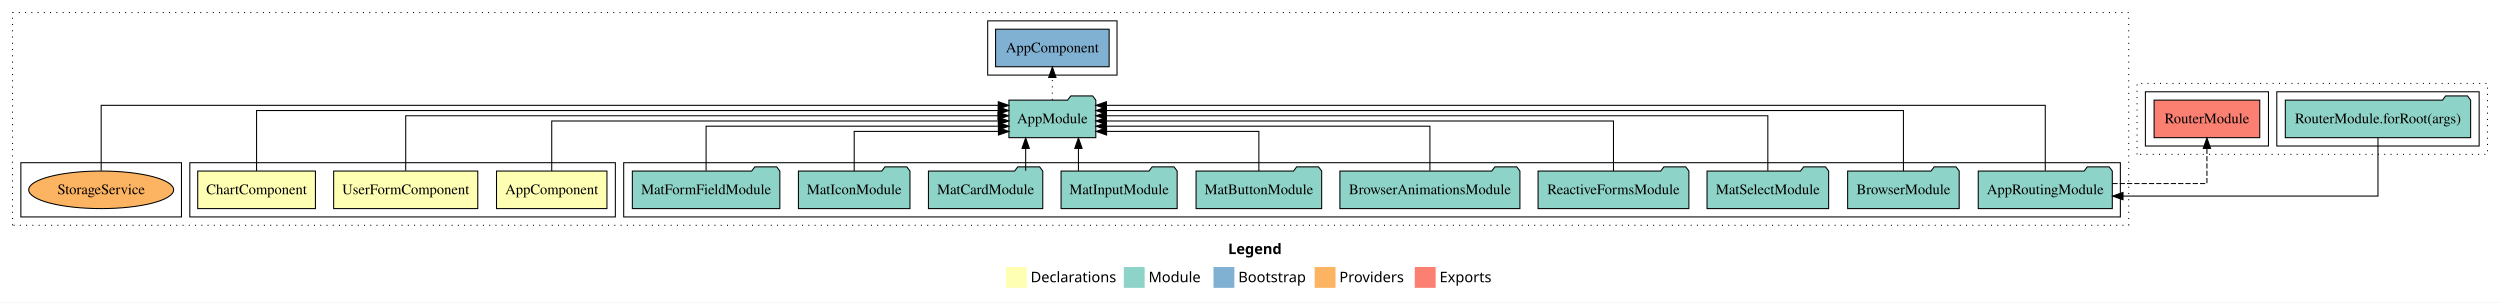
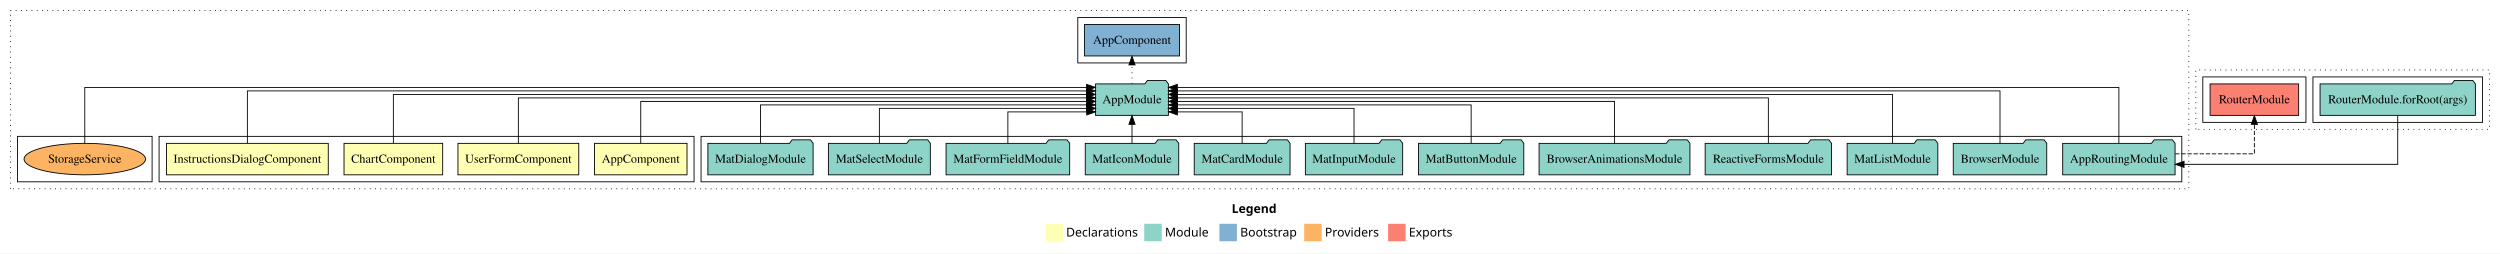
- <svg xmlns="http://www.w3.org/2000/svg" width="2397pt" height="290pt" viewBox="0.00 0.00 2397.00 290.00">
+ <svg xmlns="http://www.w3.org/2000/svg" width="2860pt" height="290pt" viewBox="0.00 0.00 2860.00 290.00">
  <g id="graph0" class="graph" transform="scale(1 1) rotate(0) translate(4 286)">
-     <polygon fill="#ffffff" stroke="transparent" points="-4,4 -4,-286 2393,-286 2393,4 -4,4" />
-     <text text-anchor="start" x="1173.509" y="-42.4" font-family="sans-serif" font-weight="bold" font-size="14.00" fill="#000000">Legend</text>
-     <polygon fill="#ffffb3" stroke="transparent" points="960.5,-10 960.5,-30 980.5,-30 980.5,-10 960.5,-10" />
-     <text text-anchor="start" x="984.129" y="-15.4" font-family="sans-serif" font-size="14.00" fill="#000000">  Declarations</text>
-     <polygon fill="#8dd3c7" stroke="transparent" points="1073.5,-10 1073.5,-30 1093.5,-30 1093.5,-10 1073.5,-10" />
-     <text text-anchor="start" x="1097.225" y="-15.4" font-family="sans-serif" font-size="14.00" fill="#000000">  Module</text>
-     <polygon fill="#80b1d3" stroke="transparent" points="1159.5,-10 1159.5,-30 1179.5,-30 1179.5,-10 1159.5,-10" />
-     <text text-anchor="start" x="1183.281" y="-15.4" font-family="sans-serif" font-size="14.00" fill="#000000">  Bootstrap</text>
-     <polygon fill="#fdb462" stroke="transparent" points="1256.5,-10 1256.5,-30 1276.5,-30 1276.5,-10 1256.5,-10" />
-     <text text-anchor="start" x="1280.173" y="-15.4" font-family="sans-serif" font-size="14.00" fill="#000000">  Providers</text>
-     <polygon fill="#fb8072" stroke="transparent" points="1352.5,-10 1352.5,-30 1372.5,-30 1372.5,-10 1352.5,-10" />
-     <text text-anchor="start" x="1376.226" y="-15.4" font-family="sans-serif" font-size="14.00" fill="#000000">  Exports</text>
+     <polygon fill="#ffffff" stroke="transparent" points="-4,4 -4,-286 2856,-286 2856,4 -4,4" />
+     <text text-anchor="start" x="1405.009" y="-42.4" font-family="sans-serif" font-weight="bold" font-size="14.00" fill="#000000">Legend</text>
+     <polygon fill="#ffffb3" stroke="transparent" points="1192,-10 1192,-30 1212,-30 1212,-10 1192,-10" />
+     <text text-anchor="start" x="1215.629" y="-15.4" font-family="sans-serif" font-size="14.00" fill="#000000">  Declarations</text>
+     <polygon fill="#8dd3c7" stroke="transparent" points="1305,-10 1305,-30 1325,-30 1325,-10 1305,-10" />
+     <text text-anchor="start" x="1328.725" y="-15.4" font-family="sans-serif" font-size="14.00" fill="#000000">  Module</text>
+     <polygon fill="#80b1d3" stroke="transparent" points="1391,-10 1391,-30 1411,-30 1411,-10 1391,-10" />
+     <text text-anchor="start" x="1414.781" y="-15.4" font-family="sans-serif" font-size="14.00" fill="#000000">  Bootstrap</text>
+     <polygon fill="#fdb462" stroke="transparent" points="1488,-10 1488,-30 1508,-30 1508,-10 1488,-10" />
+     <text text-anchor="start" x="1511.673" y="-15.4" font-family="sans-serif" font-size="14.00" fill="#000000">  Providers</text>
+     <polygon fill="#fb8072" stroke="transparent" points="1584,-10 1584,-30 1604,-30 1604,-10 1584,-10" />
+     <text text-anchor="start" x="1607.726" y="-15.4" font-family="sans-serif" font-size="14.00" fill="#000000">  Exports</text>
    <g id="clust1" class="cluster">
-       <polygon fill="none" stroke="#000000" stroke-dasharray="1,5" points="8,-70 8,-274 2037,-274 2037,-70 8,-70" />
+       <polygon fill="none" stroke="#000000" stroke-dasharray="1,5" points="8,-70 8,-274 2500,-274 2500,-70 8,-70" />
    </g>
    <g id="clust2" class="cluster">
-       <polygon fill="none" stroke="#000000" points="178,-78 178,-130 586,-130 586,-78 178,-78" />
-     </g>
-     <g id="clust6" class="cluster">
-       <polygon fill="none" stroke="#000000" points="594,-78 594,-130 2029,-130 2029,-78 594,-78" />
-     </g>
-     <g id="clust8" class="cluster">
-       <polygon fill="none" stroke="#000000" points="943,-214 943,-266 1067,-266 1067,-214 943,-214" />
+       <polygon fill="none" stroke="#000000" points="178,-78 178,-130 790,-130 790,-78 178,-78" />
+     </g>
+     <g id="clust7" class="cluster">
+       <polygon fill="none" stroke="#000000" points="798,-78 798,-130 2492,-130 2492,-78 798,-78" />
    </g>
    <g id="clust9" class="cluster">
+       <polygon fill="none" stroke="#000000" points="1229,-214 1229,-266 1353,-266 1353,-214 1229,-214" />
+     </g>
+     <g id="clust10" class="cluster">
      <polygon fill="none" stroke="#000000" points="16,-78 16,-130 170,-130 170,-78 16,-78" />
    </g>
-     <g id="clust10" class="cluster">
-       <polygon fill="none" stroke="#000000" stroke-dasharray="1,5" points="2045,-138 2045,-206 2381,-206 2381,-138 2045,-138" />
-     </g>
-     <g id="clust12" class="cluster">
-       <polygon fill="none" stroke="#000000" points="2179,-146 2179,-198 2373,-198 2373,-146 2179,-146" />
+     <g id="clust11" class="cluster">
+       <polygon fill="none" stroke="#000000" stroke-dasharray="1,5" points="2508,-138 2508,-206 2844,-206 2844,-138 2508,-138" />
    </g>
    <g id="clust13" class="cluster">
-       <polygon fill="none" stroke="#000000" points="2053,-146 2053,-198 2171,-198 2171,-146 2053,-146" />
+       <polygon fill="none" stroke="#000000" points="2642,-146 2642,-198 2836,-198 2836,-146 2642,-146" />
+     </g>
+     <g id="clust14" class="cluster">
+       <polygon fill="none" stroke="#000000" points="2516,-146 2516,-198 2634,-198 2634,-146 2516,-146" />
    </g>
    <g id="node1" class="node">
-       <polygon fill="#ffffb3" stroke="#000000" points="577.94,-122 472.06,-122 472.06,-86 577.94,-86 577.94,-122" />
-       <text text-anchor="middle" x="525" y="-99.8" font-family="Times,serif" font-size="14.00" fill="#000000">AppComponent</text>
+       <polygon fill="#ffffb3" stroke="#000000" points="781.94,-122 676.06,-122 676.06,-86 781.94,-86 781.94,-122" />
+       <text text-anchor="middle" x="729" y="-99.8" font-family="Times,serif" font-size="14.00" fill="#000000">AppComponent</text>
+     </g>
+     <g id="node5" class="node">
+       <polygon fill="#8dd3c7" stroke="#000000" points="1332.657,-190 1329.657,-194 1308.657,-194 1305.657,-190 1249.343,-190 1249.343,-154 1332.657,-154 1332.657,-190" />
+       <text text-anchor="middle" x="1291" y="-167.8" font-family="Times,serif" font-size="14.00" fill="#000000">AppModule</text>
+     </g>
+     <g id="edge1" class="edge">
+       <path fill="none" stroke="#000000" d="M729,-122.035C729,-141.576 729,-170 729,-170 729,-170 1239.218,-170 1239.218,-170" />
+       <polygon fill="#000000" stroke="#000000" points="1239.218,-173.5 1249.218,-170 1239.218,-166.5 1239.218,-173.5" />
+     </g>
+     <g id="node2" class="node">
+       <polygon fill="#ffffb3" stroke="#000000" points="658.093,-122 519.907,-122 519.907,-86 658.093,-86 658.093,-122" />
+       <text text-anchor="middle" x="589" y="-99.8" font-family="Times,serif" font-size="14.00" fill="#000000">UserFormComponent</text>
+     </g>
+     <g id="edge2" class="edge">
+       <path fill="none" stroke="#000000" d="M589,-122.027C589,-142.767 589,-174 589,-174 589,-174 1239.189,-174 1239.189,-174" />
+       <polygon fill="#000000" stroke="#000000" points="1239.189,-177.5 1249.189,-174 1239.189,-170.5 1239.189,-177.5" />
+     </g>
+     <g id="node3" class="node">
+       <polygon fill="#ffffb3" stroke="#000000" points="502.436,-122 389.564,-122 389.564,-86 502.436,-86 502.436,-122" />
+       <text text-anchor="middle" x="446" y="-99.8" font-family="Times,serif" font-size="14.00" fill="#000000">ChartComponent</text>
+     </g>
+     <g id="edge3" class="edge">
+       <path fill="none" stroke="#000000" d="M446,-122.292C446,-144.206 446,-178 446,-178 446,-178 1239.096,-178 1239.096,-178" />
+       <polygon fill="#000000" stroke="#000000" points="1239.096,-181.5 1249.096,-178 1239.096,-174.5 1239.096,-181.5" />
    </g>
    <g id="node4" class="node">
-       <polygon fill="#8dd3c7" stroke="#000000" points="1046.657,-190 1043.657,-194 1022.657,-194 1019.657,-190 963.343,-190 963.343,-154 1046.657,-154 1046.657,-190" />
-       <text text-anchor="middle" x="1005" y="-167.8" font-family="Times,serif" font-size="14.00" fill="#000000">AppModule</text>
-     </g>
-     <g id="edge1" class="edge">
-       <path fill="none" stroke="#000000" d="M525,-122.035C525,-141.576 525,-170 525,-170 525,-170 953.243,-170 953.243,-170" />
-       <polygon fill="#000000" stroke="#000000" points="953.243,-173.5 963.243,-170 953.243,-166.5 953.243,-173.5" />
-     </g>
-     <g id="node2" class="node">
-       <polygon fill="#ffffb3" stroke="#000000" points="454.093,-122 315.907,-122 315.907,-86 454.093,-86 454.093,-122" />
-       <text text-anchor="middle" x="385" y="-99.8" font-family="Times,serif" font-size="14.00" fill="#000000">UserFormComponent</text>
-     </g>
-     <g id="edge2" class="edge">
-       <path fill="none" stroke="#000000" d="M385,-122.284C385,-143.321 385,-175 385,-175 385,-175 952.872,-175 952.872,-175" />
-       <polygon fill="#000000" stroke="#000000" points="952.872,-178.5 962.872,-175 952.872,-171.5 952.872,-178.5" />
-     </g>
-     <g id="node3" class="node">
-       <polygon fill="#ffffb3" stroke="#000000" points="298.436,-122 185.564,-122 185.564,-86 298.436,-86 298.436,-122" />
-       <text text-anchor="middle" x="242" y="-99.8" font-family="Times,serif" font-size="14.00" fill="#000000">ChartComponent</text>
-     </g>
-     <g id="edge3" class="edge">
-       <path fill="none" stroke="#000000" d="M242,-122.011C242,-144.485 242,-180 242,-180 242,-180 953.164,-180 953.164,-180" />
-       <polygon fill="#000000" stroke="#000000" points="953.164,-183.5 963.164,-180 953.164,-176.5 953.164,-183.5" />
+       <polygon fill="#ffffb3" stroke="#000000" points="371.532,-122 186.468,-122 186.468,-86 371.532,-86 371.532,-122" />
+       <text text-anchor="middle" x="279" y="-99.8" font-family="Times,serif" font-size="14.00" fill="#000000">InstructionsDialogComponent</text>
+     </g>
+     <g id="edge4" class="edge">
+       <path fill="none" stroke="#000000" d="M279,-122.091C279,-145.133 279,-182 279,-182 279,-182 1239.123,-182 1239.123,-182" />
+       <polygon fill="#000000" stroke="#000000" points="1239.123,-185.5 1249.123,-182 1239.123,-178.5 1239.123,-185.5" />
+     </g>
+     <g id="node18" class="node">
+       <polygon fill="#80b1d3" stroke="#000000" points="1345.439,-258 1236.561,-258 1236.561,-222 1345.439,-222 1345.439,-258" />
+       <text text-anchor="middle" x="1291" y="-235.8" font-family="Times,serif" font-size="14.00" fill="#000000">AppComponent </text>
+     </g>
+     <g id="edge17" class="edge">
+       <path fill="none" stroke="#000000" stroke-dasharray="1,5" d="M1291,-190.223C1291,-190.223 1291,-211.727 1291,-211.727" />
+       <polygon fill="#000000" stroke="#000000" points="1287.5,-211.727 1291,-221.727 1294.5,-211.727 1287.5,-211.727" />
+     </g>
+     <g id="node6" class="node">
+       <polygon fill="#8dd3c7" stroke="#000000" points="2337.473,-122 2334.473,-126 2313.473,-126 2310.473,-122 2230.527,-122 2230.527,-86 2337.473,-86 2337.473,-122" />
+       <text text-anchor="middle" x="2284" y="-99.8" font-family="Times,serif" font-size="14.00" fill="#000000">BrowserModule</text>
+     </g>
+     <g id="edge5" class="edge">
+       <path fill="none" stroke="#000000" d="M2284,-122.091C2284,-145.133 2284,-182 2284,-182 2284,-182 1342.718,-182 1342.718,-182" />
+       <polygon fill="#000000" stroke="#000000" points="1342.718,-178.5 1332.718,-182 1342.718,-185.5 1342.718,-178.5" />
+     </g>
+     <g id="node7" class="node">
+       <polygon fill="#8dd3c7" stroke="#000000" points="2484.274,-122 2481.274,-126 2460.274,-126 2457.274,-122 2355.726,-122 2355.726,-86 2484.274,-86 2484.274,-122" />
+       <text text-anchor="middle" x="2420" y="-99.8" font-family="Times,serif" font-size="14.00" fill="#000000">AppRoutingModule</text>
+     </g>
+     <g id="edge6" class="edge">
+       <path fill="none" stroke="#000000" d="M2420,-122.198C2420,-146.356 2420,-186 2420,-186 2420,-186 1342.859,-186 1342.859,-186" />
+       <polygon fill="#000000" stroke="#000000" points="1342.859,-182.5 1332.859,-186 1342.859,-189.5 1342.859,-182.5" />
+     </g>
+     <g id="node21" class="node">
+       <polygon fill="#fb8072" stroke="#000000" points="2625.652,-190 2524.348,-190 2524.348,-154 2625.652,-154 2625.652,-190" />
+       <text text-anchor="middle" x="2575" y="-167.8" font-family="Times,serif" font-size="14.00" fill="#000000">RouterModule </text>
+     </g>
+     <g id="edge20" class="edge">
+       <path fill="none" stroke="#000000" stroke-dasharray="5,2" d="M2484.387,-110C2526.973,-110 2575,-110 2575,-110 2575,-110 2575,-143.733 2575,-143.733" />
+       <polygon fill="#000000" stroke="#000000" points="2571.5,-143.733 2575,-153.733 2578.5,-143.733 2571.5,-143.733" />
+     </g>
+     <g id="node8" class="node">
+       <polygon fill="#8dd3c7" stroke="#000000" points="2091.305,-122 2088.305,-126 2067.305,-126 2064.305,-122 1946.695,-122 1946.695,-86 2091.305,-86 2091.305,-122" />
+       <text text-anchor="middle" x="2019" y="-99.8" font-family="Times,serif" font-size="14.00" fill="#000000">ReactiveFormsModule</text>
+     </g>
+     <g id="edge7" class="edge">
+       <path fill="none" stroke="#000000" d="M2019,-122.027C2019,-142.767 2019,-174 2019,-174 2019,-174 1342.755,-174 1342.755,-174" />
+       <polygon fill="#000000" stroke="#000000" points="1342.755,-170.5 1332.755,-174 1342.755,-177.5 1342.755,-170.5" />
+     </g>
+     <g id="node9" class="node">
+       <polygon fill="#8dd3c7" stroke="#000000" points="1929.302,-122 1926.302,-126 1905.302,-126 1902.302,-122 1756.698,-122 1756.698,-86 1929.302,-86 1929.302,-122" />
+       <text text-anchor="middle" x="1843" y="-99.8" font-family="Times,serif" font-size="14.00" fill="#000000">BrowserAnimationsModule</text>
+     </g>
+     <g id="edge8" class="edge">
+       <path fill="none" stroke="#000000" d="M1843,-122.035C1843,-141.576 1843,-170 1843,-170 1843,-170 1342.943,-170 1342.943,-170" />
+       <polygon fill="#000000" stroke="#000000" points="1342.943,-166.5 1332.943,-170 1342.943,-173.5 1342.943,-166.5" />
+     </g>
+     <g id="node10" class="node">
+       <polygon fill="#8dd3c7" stroke="#000000" points="1739.218,-122 1736.218,-126 1715.218,-126 1712.218,-122 1618.782,-122 1618.782,-86 1739.218,-86 1739.218,-122" />
+       <text text-anchor="middle" x="1679" y="-99.8" font-family="Times,serif" font-size="14.00" fill="#000000">MatButtonModule</text>
+     </g>
+     <g id="edge9" class="edge">
+       <path fill="none" stroke="#000000" d="M1679,-122.267C1679,-140.555 1679,-166 1679,-166 1679,-166 1342.891,-166 1342.891,-166" />
+       <polygon fill="#000000" stroke="#000000" points="1342.891,-162.5 1332.891,-166 1342.891,-169.5 1342.891,-162.5" />
+     </g>
+     <g id="node11" class="node">
+       <polygon fill="#8dd3c7" stroke="#000000" points="1600.651,-122 1597.651,-126 1576.651,-126 1573.651,-122 1489.349,-122 1489.349,-86 1600.651,-86 1600.651,-122" />
+       <text text-anchor="middle" x="1545" y="-99.8" font-family="Times,serif" font-size="14.00" fill="#000000">MatInputModule</text>
+     </g>
+     <g id="edge10" class="edge">
+       <path fill="none" stroke="#000000" d="M1545,-122.034C1545,-139.06 1545,-162 1545,-162 1545,-162 1342.659,-162 1342.659,-162" />
+       <polygon fill="#000000" stroke="#000000" points="1342.659,-158.5 1332.659,-162 1342.659,-165.5 1342.659,-158.5" />
+     </g>
+     <g id="node12" class="node">
+       <polygon fill="#8dd3c7" stroke="#000000" points="1471.812,-122 1468.812,-126 1447.812,-126 1444.812,-122 1362.188,-122 1362.188,-86 1471.812,-86 1471.812,-122" />
+       <text text-anchor="middle" x="1417" y="-99.8" font-family="Times,serif" font-size="14.00" fill="#000000">MatCardModule</text>
+     </g>
+     <g id="edge11" class="edge">
+       <path fill="none" stroke="#000000" d="M1417,-122.282C1417,-137.948 1417,-158 1417,-158 1417,-158 1342.956,-158 1342.956,-158" />
+       <polygon fill="#000000" stroke="#000000" points="1342.956,-154.5 1332.956,-158 1342.956,-161.5 1342.956,-154.5" />
+     </g>
+     <g id="node13" class="node">
+       <polygon fill="#8dd3c7" stroke="#000000" points="1344.475,-122 1341.475,-126 1320.475,-126 1317.475,-122 1237.525,-122 1237.525,-86 1344.475,-86 1344.475,-122" />
+       <text text-anchor="middle" x="1291" y="-99.8" font-family="Times,serif" font-size="14.00" fill="#000000">MatIconModule</text>
+     </g>
+     <g id="edge12" class="edge">
+       <path fill="none" stroke="#000000" d="M1291,-122.223C1291,-122.223 1291,-143.727 1291,-143.727" />
+       <polygon fill="#000000" stroke="#000000" points="1287.5,-143.727 1291,-153.727 1294.5,-143.727 1287.5,-143.727" />
+     </g>
+     <g id="node14" class="node">
+       <polygon fill="#8dd3c7" stroke="#000000" points="1219.712,-122 1216.712,-126 1195.712,-126 1192.712,-122 1078.288,-122 1078.288,-86 1219.712,-86 1219.712,-122" />
+       <text text-anchor="middle" x="1149" y="-99.8" font-family="Times,serif" font-size="14.00" fill="#000000">MatFormFieldModule</text>
+     </g>
+     <g id="edge13" class="edge">
+       <path fill="none" stroke="#000000" d="M1149,-122.282C1149,-137.948 1149,-158 1149,-158 1149,-158 1239.163,-158 1239.163,-158" />
+       <polygon fill="#000000" stroke="#000000" points="1239.163,-161.5 1249.163,-158 1239.163,-154.5 1239.163,-161.5" />
    </g>
    <g id="node15" class="node">
-       <polygon fill="#80b1d3" stroke="#000000" points="1059.439,-258 950.561,-258 950.561,-222 1059.439,-222 1059.439,-258" />
-       <text text-anchor="middle" x="1005" y="-235.8" font-family="Times,serif" font-size="14.00" fill="#000000">AppComponent </text>
+       <polygon fill="#8dd3c7" stroke="#000000" points="1060.308,-122 1057.308,-126 1036.308,-126 1033.308,-122 943.692,-122 943.692,-86 1060.308,-86 1060.308,-122" />
+       <text text-anchor="middle" x="1002" y="-99.8" font-family="Times,serif" font-size="14.00" fill="#000000">MatSelectModule</text>
    </g>
    <g id="edge14" class="edge">
-       <path fill="none" stroke="#000000" stroke-dasharray="1,5" d="M1005,-190.223C1005,-190.223 1005,-211.727 1005,-211.727" />
-       <polygon fill="#000000" stroke="#000000" points="1001.5,-211.727 1005,-221.727 1008.5,-211.727 1001.5,-211.727" />
-     </g>
-     <g id="node5" class="node">
-       <polygon fill="#8dd3c7" stroke="#000000" points="1874.473,-122 1871.473,-126 1850.473,-126 1847.473,-122 1767.527,-122 1767.527,-86 1874.473,-86 1874.473,-122" />
-       <text text-anchor="middle" x="1821" y="-99.8" font-family="Times,serif" font-size="14.00" fill="#000000">BrowserModule</text>
-     </g>
-     <g id="edge4" class="edge">
-       <path fill="none" stroke="#000000" d="M1821,-122.011C1821,-144.485 1821,-180 1821,-180 1821,-180 1056.87,-180 1056.87,-180" />
-       <polygon fill="#000000" stroke="#000000" points="1056.87,-176.5 1046.87,-180 1056.87,-183.5 1056.87,-176.5" />
-     </g>
-     <g id="node6" class="node">
-       <polygon fill="#8dd3c7" stroke="#000000" points="2021.274,-122 2018.274,-126 1997.274,-126 1994.274,-122 1892.726,-122 1892.726,-86 2021.274,-86 2021.274,-122" />
-       <text text-anchor="middle" x="1957" y="-99.8" font-family="Times,serif" font-size="14.00" fill="#000000">AppRoutingModule</text>
-     </g>
-     <g id="edge5" class="edge">
-       <path fill="none" stroke="#000000" d="M1957,-122.38C1957,-146.279 1957,-185 1957,-185 1957,-185 1056.826,-185 1056.826,-185" />
-       <polygon fill="#000000" stroke="#000000" points="1056.826,-181.5 1046.826,-185 1056.826,-188.5 1056.826,-181.5" />
-     </g>
-     <g id="node18" class="node">
-       <polygon fill="#fb8072" stroke="#000000" points="2162.652,-190 2061.348,-190 2061.348,-154 2162.652,-154 2162.652,-190" />
-       <text text-anchor="middle" x="2112" y="-167.8" font-family="Times,serif" font-size="14.00" fill="#000000">RouterModule </text>
-     </g>
-     <g id="edge17" class="edge">
-       <path fill="none" stroke="#000000" stroke-dasharray="5,2" d="M2021.387,-110C2063.973,-110 2112,-110 2112,-110 2112,-110 2112,-143.733 2112,-143.733" />
-       <polygon fill="#000000" stroke="#000000" points="2108.5,-143.733 2112,-153.733 2115.5,-143.733 2108.5,-143.733" />
-     </g>
-     <g id="node7" class="node">
-       <polygon fill="#8dd3c7" stroke="#000000" points="1615.305,-122 1612.305,-126 1591.305,-126 1588.305,-122 1470.695,-122 1470.695,-86 1615.305,-86 1615.305,-122" />
-       <text text-anchor="middle" x="1543" y="-99.8" font-family="Times,serif" font-size="14.00" fill="#000000">ReactiveFormsModule</text>
-     </g>
-     <g id="edge6" class="edge">
-       <path fill="none" stroke="#000000" d="M1543,-122.035C1543,-141.576 1543,-170 1543,-170 1543,-170 1056.768,-170 1056.768,-170" />
-       <polygon fill="#000000" stroke="#000000" points="1056.768,-166.5 1046.768,-170 1056.768,-173.5 1056.768,-166.5" />
-     </g>
-     <g id="node8" class="node">
-       <polygon fill="#8dd3c7" stroke="#000000" points="1453.302,-122 1450.302,-126 1429.302,-126 1426.302,-122 1280.698,-122 1280.698,-86 1453.302,-86 1453.302,-122" />
-       <text text-anchor="middle" x="1367" y="-99.8" font-family="Times,serif" font-size="14.00" fill="#000000">BrowserAnimationsModule</text>
-     </g>
-     <g id="edge7" class="edge">
-       <path fill="none" stroke="#000000" d="M1367,-122.302C1367,-140.27 1367,-165 1367,-165 1367,-165 1056.88,-165 1056.88,-165" />
-       <polygon fill="#000000" stroke="#000000" points="1056.88,-161.5 1046.88,-165 1056.88,-168.5 1056.88,-161.5" />
-     </g>
-     <g id="node9" class="node">
-       <polygon fill="#8dd3c7" stroke="#000000" points="1263.218,-122 1260.218,-126 1239.218,-126 1236.218,-122 1142.782,-122 1142.782,-86 1263.218,-86 1263.218,-122" />
-       <text text-anchor="middle" x="1203" y="-99.8" font-family="Times,serif" font-size="14.00" fill="#000000">MatButtonModule</text>
-     </g>
-     <g id="edge8" class="edge">
-       <path fill="none" stroke="#000000" d="M1203,-122.027C1203,-138.398 1203,-160 1203,-160 1203,-160 1056.991,-160 1056.991,-160" />
-       <polygon fill="#000000" stroke="#000000" points="1056.991,-156.5 1046.991,-160 1056.991,-163.5 1056.991,-156.5" />
-     </g>
-     <g id="node10" class="node">
-       <polygon fill="#8dd3c7" stroke="#000000" points="1124.651,-122 1121.651,-126 1100.651,-126 1097.651,-122 1013.349,-122 1013.349,-86 1124.651,-86 1124.651,-122" />
-       <text text-anchor="middle" x="1069" y="-99.8" font-family="Times,serif" font-size="14.00" fill="#000000">MatInputModule</text>
-     </g>
-     <g id="edge9" class="edge">
-       <path fill="none" stroke="#000000" d="M1030.001,-122.223C1030.001,-122.223 1030.001,-143.727 1030.001,-143.727" />
-       <polygon fill="#000000" stroke="#000000" points="1026.502,-143.727 1030.001,-153.727 1033.502,-143.727 1026.502,-143.727" />
-     </g>
-     <g id="node11" class="node">
-       <polygon fill="#8dd3c7" stroke="#000000" points="995.812,-122 992.812,-126 971.812,-126 968.812,-122 886.188,-122 886.188,-86 995.812,-86 995.812,-122" />
-       <text text-anchor="middle" x="941" y="-99.8" font-family="Times,serif" font-size="14.00" fill="#000000">MatCardModule</text>
-     </g>
-     <g id="edge10" class="edge">
-       <path fill="none" stroke="#000000" d="M979.414,-122.223C979.414,-122.223 979.414,-143.727 979.414,-143.727" />
-       <polygon fill="#000000" stroke="#000000" points="975.914,-143.727 979.414,-153.727 982.914,-143.727 975.914,-143.727" />
-     </g>
-     <g id="node12" class="node">
-       <polygon fill="#8dd3c7" stroke="#000000" points="868.475,-122 865.475,-126 844.475,-126 841.475,-122 761.525,-122 761.525,-86 868.475,-86 868.475,-122" />
-       <text text-anchor="middle" x="815" y="-99.8" font-family="Times,serif" font-size="14.00" fill="#000000">MatIconModule</text>
-     </g>
-     <g id="edge11" class="edge">
-       <path fill="none" stroke="#000000" d="M815,-122.027C815,-138.398 815,-160 815,-160 815,-160 953.304,-160 953.304,-160" />
-       <polygon fill="#000000" stroke="#000000" points="953.304,-163.5 963.304,-160 953.304,-156.5 953.304,-163.5" />
-     </g>
-     <g id="node13" class="node">
-       <polygon fill="#8dd3c7" stroke="#000000" points="743.712,-122 740.712,-126 719.712,-126 716.712,-122 602.288,-122 602.288,-86 743.712,-86 743.712,-122" />
-       <text text-anchor="middle" x="673" y="-99.8" font-family="Times,serif" font-size="14.00" fill="#000000">MatFormFieldModule</text>
-     </g>
-     <g id="edge12" class="edge">
-       <path fill="none" stroke="#000000" d="M673,-122.302C673,-140.27 673,-165 673,-165 673,-165 953.288,-165 953.288,-165" />
-       <polygon fill="#000000" stroke="#000000" points="953.288,-168.5 963.288,-165 953.288,-161.5 953.288,-168.5" />
-     </g>
-     <g id="node14" class="node">
-       <polygon fill="#8dd3c7" stroke="#000000" points="1749.308,-122 1746.308,-126 1725.308,-126 1722.308,-122 1632.692,-122 1632.692,-86 1749.308,-86 1749.308,-122" />
-       <text text-anchor="middle" x="1691" y="-99.8" font-family="Times,serif" font-size="14.00" fill="#000000">MatSelectModule</text>
-     </g>
-     <g id="edge13" class="edge">
-       <path fill="none" stroke="#000000" d="M1691,-122.284C1691,-143.321 1691,-175 1691,-175 1691,-175 1056.88,-175 1056.88,-175" />
-       <polygon fill="#000000" stroke="#000000" points="1056.88,-171.5 1046.88,-175 1056.88,-178.5 1056.88,-171.5" />
+       <path fill="none" stroke="#000000" d="M1002,-122.034C1002,-139.06 1002,-162 1002,-162 1002,-162 1239.286,-162 1239.286,-162" />
+       <polygon fill="#000000" stroke="#000000" points="1239.286,-165.5 1249.286,-162 1239.285,-158.5 1239.286,-165.5" />
    </g>
    <g id="node16" class="node">
+       <polygon fill="#8dd3c7" stroke="#000000" points="926.202,-122 923.202,-126 902.202,-126 899.202,-122 805.798,-122 805.798,-86 926.202,-86 926.202,-122" />
+       <text text-anchor="middle" x="866" y="-99.8" font-family="Times,serif" font-size="14.00" fill="#000000">MatDialogModule</text>
+     </g>
+     <g id="edge15" class="edge">
+       <path fill="none" stroke="#000000" d="M866,-122.267C866,-140.555 866,-166 866,-166 866,-166 1239.086,-166 1239.086,-166" />
+       <polygon fill="#000000" stroke="#000000" points="1239.086,-169.5 1249.086,-166 1239.086,-162.5 1239.086,-169.5" />
+     </g>
+     <g id="node17" class="node">
+       <polygon fill="#8dd3c7" stroke="#000000" points="2212.878,-122 2209.878,-126 2188.878,-126 2185.878,-122 2109.122,-122 2109.122,-86 2212.878,-86 2212.878,-122" />
+       <text text-anchor="middle" x="2161" y="-99.8" font-family="Times,serif" font-size="14.00" fill="#000000">MatListModule</text>
+     </g>
+     <g id="edge16" class="edge">
+       <path fill="none" stroke="#000000" d="M2161,-122.292C2161,-144.206 2161,-178 2161,-178 2161,-178 1342.669,-178 1342.669,-178" />
+       <polygon fill="#000000" stroke="#000000" points="1342.669,-174.5 1332.669,-178 1342.669,-181.5 1342.669,-174.5" />
+     </g>
+     <g id="node19" class="node">
      <ellipse fill="#fdb462" stroke="#000000" cx="93" cy="-104" rx="69.478" ry="18" />
      <text text-anchor="middle" x="93" y="-99.8" font-family="Times,serif" font-size="14.00" fill="#000000">StorageService</text>
    </g>
-     <g id="edge15" class="edge">
-       <path fill="none" stroke="#000000" d="M93,-122.38C93,-146.279 93,-185 93,-185 93,-185 953.143,-185 953.143,-185" />
-       <polygon fill="#000000" stroke="#000000" points="953.143,-188.5 963.143,-185 953.143,-181.5 953.143,-188.5" />
-     </g>
-     <g id="node17" class="node">
-       <polygon fill="#8dd3c7" stroke="#000000" points="2364.842,-190 2361.842,-194 2340.842,-194 2337.842,-190 2187.158,-190 2187.158,-154 2364.842,-154 2364.842,-190" />
-       <text text-anchor="middle" x="2276" y="-167.8" font-family="Times,serif" font-size="14.00" fill="#000000">RouterModule.forRoot(args)</text>
-     </g>
-     <g id="edge16" class="edge">
-       <path fill="none" stroke="#000000" d="M2276,-153.708C2276,-131.794 2276,-98 2276,-98 2276,-98 2031.554,-98 2031.554,-98" />
-       <polygon fill="#000000" stroke="#000000" points="2031.554,-94.5 2021.554,-98 2031.554,-101.5 2031.554,-94.5" />
+     <g id="edge18" class="edge">
+       <path fill="none" stroke="#000000" d="M93,-122.198C93,-146.356 93,-186 93,-186 93,-186 1239.065,-186 1239.065,-186" />
+       <polygon fill="#000000" stroke="#000000" points="1239.065,-189.5 1249.065,-186 1239.065,-182.5 1239.065,-189.5" />
+     </g>
+     <g id="node20" class="node">
+       <polygon fill="#8dd3c7" stroke="#000000" points="2827.842,-190 2824.842,-194 2803.842,-194 2800.842,-190 2650.158,-190 2650.158,-154 2827.842,-154 2827.842,-190" />
+       <text text-anchor="middle" x="2739" y="-167.8" font-family="Times,serif" font-size="14.00" fill="#000000">RouterModule.forRoot(args)</text>
+     </g>
+     <g id="edge19" class="edge">
+       <path fill="none" stroke="#000000" d="M2739,-153.708C2739,-131.794 2739,-98 2739,-98 2739,-98 2494.554,-98 2494.554,-98" />
+       <polygon fill="#000000" stroke="#000000" points="2494.554,-94.5 2484.554,-98 2494.554,-101.5 2494.554,-94.5" />
    </g>
  </g>
</svg>
